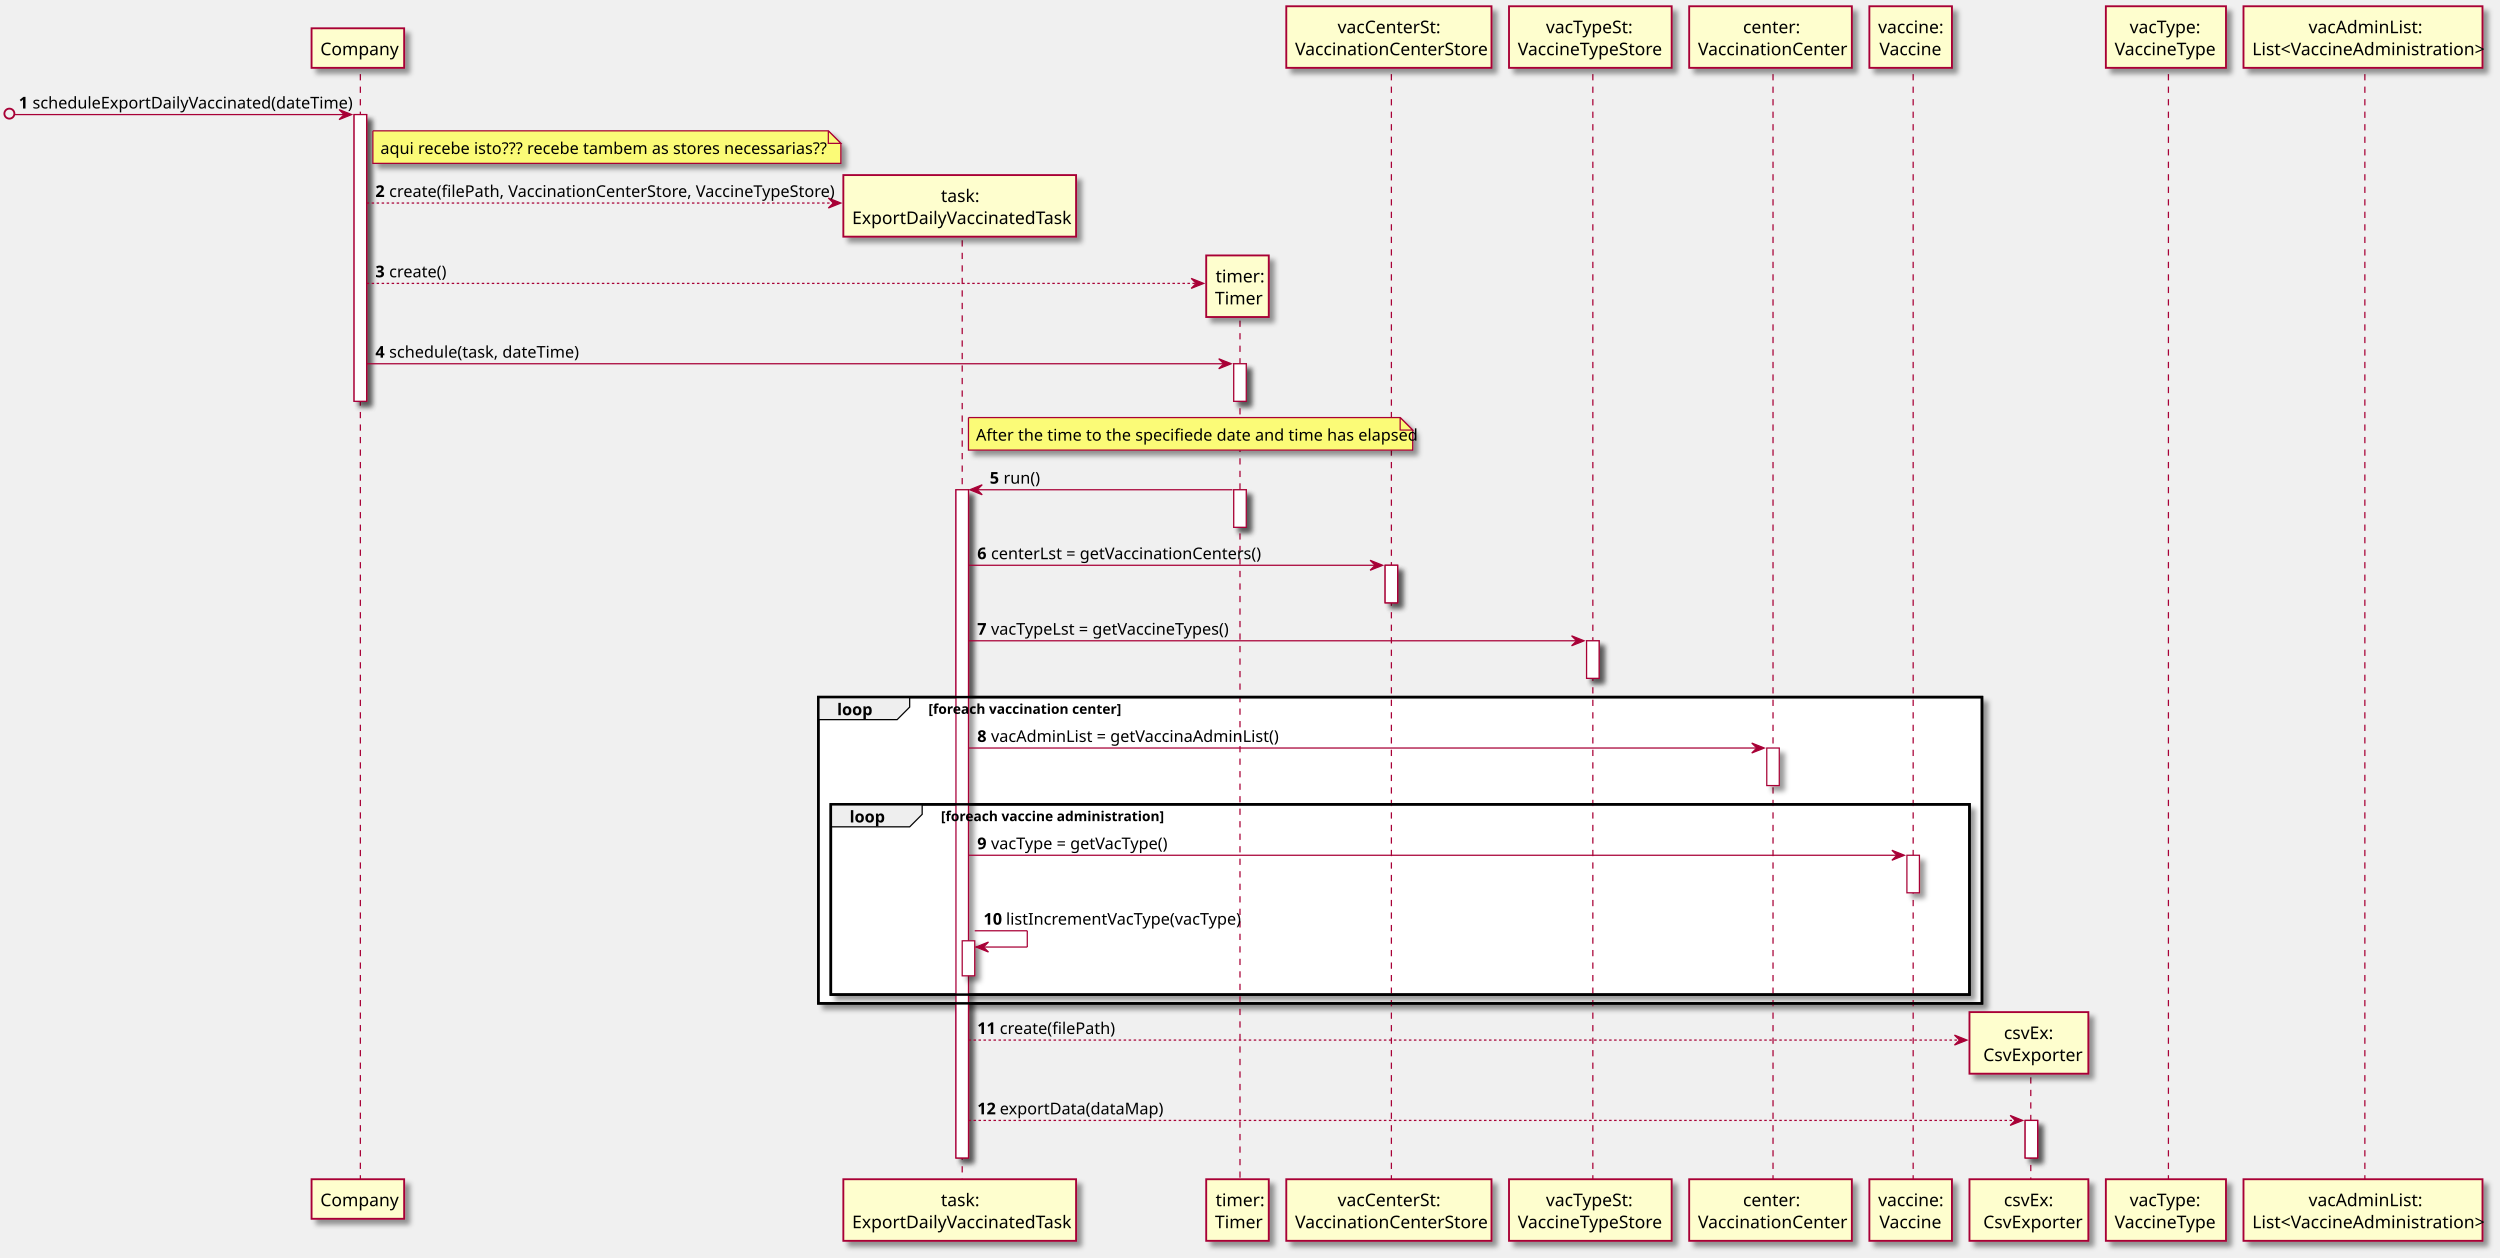
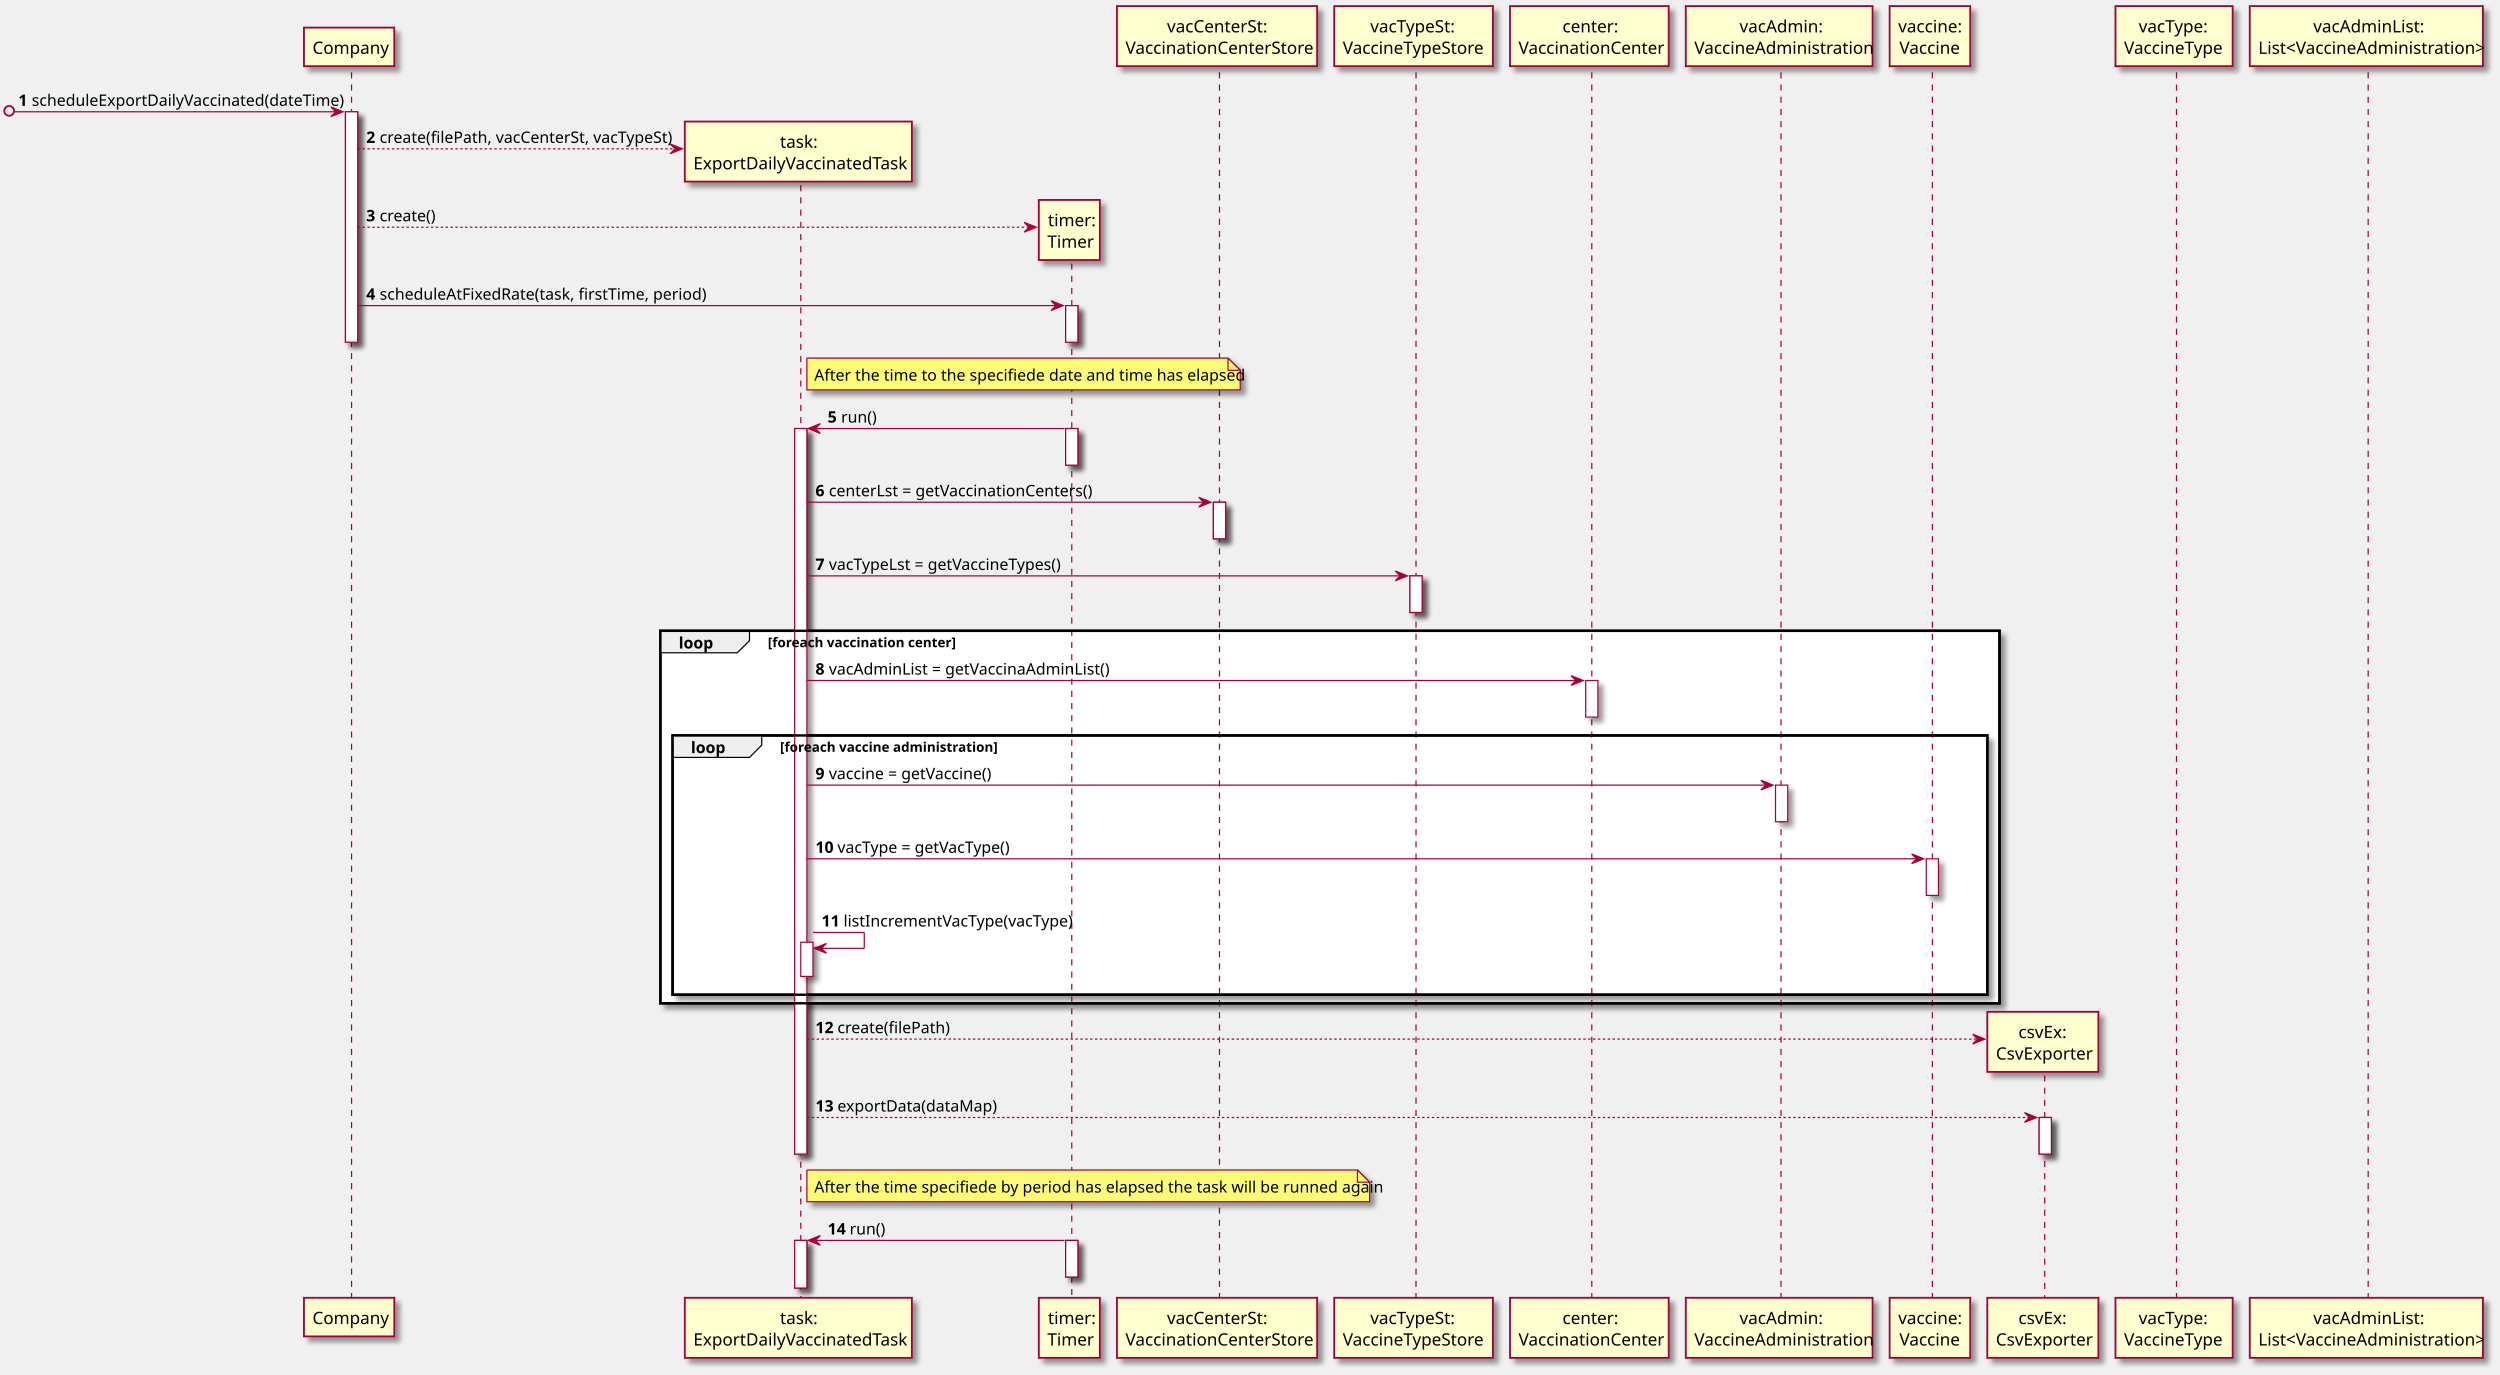
- <svg xmlns="http://www.w3.org/2000/svg" contentScriptType="application/ecmascript" contentStyleType="text/css" height="1005px" preserveAspectRatio="none" style="width:1998px;height:1005px;background:#FFFFFF;" version="1.1" viewBox="0 0 1998 1005" width="1998px" zoomAndPan="magnify">
+ <svg xmlns="http://www.w3.org/2000/svg" contentScriptType="application/ecmascript" contentStyleType="text/css" height="1126px" preserveAspectRatio="none" style="width:2048px;height:1126px;background:#FFFFFF;" version="1.1" viewBox="0 0 2048 1126" width="2048px" zoomAndPan="magnify">
  <defs>
-     <filter height="300%" id="fs7phmtqif1s0" width="300%" x="-1" y="-1">
+     <filter height="300%" id="f1uibjvfdzol5k" width="300%" x="-1" y="-1">
      <feGaussianBlur result="blurOut" stdDeviation="2.0" />
      <feColorMatrix in="blurOut" result="blurOut2" type="matrix" values="0 0 0 0 0 0 0 0 0 0 0 0 0 0 0 0 0 0 .4 0" />
      <feOffset dx="4.0" dy="4.0" in="blurOut2" result="blurOut3" />
      <feBlend in="SourceGraphic" in2="blurOut3" mode="normal" />
    </filter>
  </defs>
  <g>
-     <rect fill="#FFFFFF" filter="url(#fs7phmtqif1s0)" height="229.141" style="stroke:#A80036;stroke-width:1.0;" width="10" x="283" y="91.57" />
-     <rect fill="#FFFFFF" filter="url(#fs7phmtqif1s0)" height="534.031" style="stroke:#A80036;stroke-width:1.0;" width="10" x="764" y="391.414" />
-     <rect fill="#FFFFFF" filter="url(#fs7phmtqif1s0)" height="28" style="stroke:#A80036;stroke-width:1.0;" width="10" x="769" y="751.875" />
-     <rect fill="#FFFFFF" filter="url(#fs7phmtqif1s0)" height="30" style="stroke:#A80036;stroke-width:1.0;" width="10" x="986" y="290.711" />
-     <rect fill="#FFFFFF" filter="url(#fs7phmtqif1s0)" height="30" style="stroke:#A80036;stroke-width:1.0;" width="10" x="986" y="391.414" />
-     <rect fill="#FFFFFF" filter="url(#fs7phmtqif1s0)" height="30" style="stroke:#A80036;stroke-width:1.0;" width="10" x="1107" y="451.766" />
-     <rect fill="#FFFFFF" filter="url(#fs7phmtqif1s0)" height="30" style="stroke:#A80036;stroke-width:1.0;" width="10" x="1268" y="512.117" />
-     <rect fill="#FFFFFF" filter="url(#fs7phmtqif1s0)" height="30" style="stroke:#A80036;stroke-width:1.0;" width="10" x="1412" y="597.82" />
-     <rect fill="#FFFFFF" filter="url(#fs7phmtqif1s0)" height="30" style="stroke:#A80036;stroke-width:1.0;" width="10" x="1524" y="683.523" />
-     <rect fill="#FFFFFF" filter="url(#fs7phmtqif1s0)" height="30" style="stroke:#A80036;stroke-width:1.0;" width="10" x="1618.5" y="895.445" />
-     <rect fill="#FFFFFF" filter="url(#fs7phmtqif1s0)" height="244.758" style="stroke:#000000;stroke-width:2.0;" width="930" x="654" y="557.117" />
-     <rect fill="#FFFFFF" filter="url(#fs7phmtqif1s0)" height="152.055" style="stroke:#000000;stroke-width:2.0;" width="910" x="664" y="642.82" />
-     <line style="stroke:#A80036;stroke-width:1.0;stroke-dasharray:5.0,5.0;" x1="288" x2="288" y1="59.219" y2="943.445" />
-     <line style="stroke:#A80036;stroke-width:1.0;stroke-dasharray:5.0,5.0;" x1="769" x2="769" y1="182.031" y2="943.445" />
-     <line style="stroke:#A80036;stroke-width:1.0;stroke-dasharray:5.0,5.0;" x1="991" x2="991" y1="246.25" y2="943.445" />
-     <line style="stroke:#A80036;stroke-width:1.0;stroke-dasharray:5.0,5.0;" x1="1112" x2="1112" y1="59.219" y2="943.445" />
-     <line style="stroke:#A80036;stroke-width:1.0;stroke-dasharray:5.0,5.0;" x1="1273" x2="1273" y1="59.219" y2="943.445" />
-     <line style="stroke:#A80036;stroke-width:1.0;stroke-dasharray:5.0,5.0;" x1="1417" x2="1417" y1="59.219" y2="943.445" />
-     <line style="stroke:#A80036;stroke-width:1.0;stroke-dasharray:5.0,5.0;" x1="1529" x2="1529" y1="59.219" y2="943.445" />
-     <line style="stroke:#A80036;stroke-width:1.0;stroke-dasharray:5.0,5.0;" x1="1623" x2="1623" y1="850.984" y2="943.445" />
-     <line style="stroke:#A80036;stroke-width:1.0;stroke-dasharray:5.0,5.0;" x1="1733" x2="1733" y1="59.219" y2="943.445" />
-     <line style="stroke:#A80036;stroke-width:1.0;stroke-dasharray:5.0,5.0;" x1="1890" x2="1890" y1="59.219" y2="943.445" />
-     <rect fill="#FEFECE" filter="url(#fs7phmtqif1s0)" height="31.609" style="stroke:#A80036;stroke-width:1.5;" width="74" x="249" y="22.609" />
+     <rect fill="#FFFFFF" filter="url(#f1uibjvfdzol5k)" height="188.789" style="stroke:#A80036;stroke-width:1.0;" width="10" x="283" y="91.57" />
+     <rect fill="#FFFFFF" filter="url(#f1uibjvfdzol5k)" height="594.383" style="stroke:#A80036;stroke-width:1.0;" width="10" x="651" y="351.062" />
+     <rect fill="#FFFFFF" filter="url(#f1uibjvfdzol5k)" height="28" style="stroke:#A80036;stroke-width:1.0;" width="10" x="656" y="771.875" />
+     <rect fill="#FFFFFF" filter="url(#f1uibjvfdzol5k)" height="39" style="stroke:#A80036;stroke-width:1.0;" width="10" x="651" y="1016.148" />
+     <rect fill="#FFFFFF" filter="url(#f1uibjvfdzol5k)" height="30" style="stroke:#A80036;stroke-width:1.0;" width="10" x="873" y="250.359" />
+     <rect fill="#FFFFFF" filter="url(#f1uibjvfdzol5k)" height="30" style="stroke:#A80036;stroke-width:1.0;" width="10" x="873" y="351.062" />
+     <rect fill="#FFFFFF" filter="url(#f1uibjvfdzol5k)" height="30" style="stroke:#A80036;stroke-width:1.0;" width="10" x="873" y="1016.148" />
+     <rect fill="#FFFFFF" filter="url(#f1uibjvfdzol5k)" height="30" style="stroke:#A80036;stroke-width:1.0;" width="10" x="994" y="411.414" />
+     <rect fill="#FFFFFF" filter="url(#f1uibjvfdzol5k)" height="30" style="stroke:#A80036;stroke-width:1.0;" width="10" x="1155" y="471.766" />
+     <rect fill="#FFFFFF" filter="url(#f1uibjvfdzol5k)" height="30" style="stroke:#A80036;stroke-width:1.0;" width="10" x="1299" y="557.469" />
+     <rect fill="#FFFFFF" filter="url(#f1uibjvfdzol5k)" height="30" style="stroke:#A80036;stroke-width:1.0;" width="10" x="1454.5" y="643.172" />
+     <rect fill="#FFFFFF" filter="url(#f1uibjvfdzol5k)" height="30" style="stroke:#A80036;stroke-width:1.0;" width="10" x="1578" y="703.523" />
+     <rect fill="#FFFFFF" filter="url(#f1uibjvfdzol5k)" height="30" style="stroke:#A80036;stroke-width:1.0;" width="10" x="1670.5" y="915.445" />
+     <rect fill="#FFFFFF" filter="url(#f1uibjvfdzol5k)" height="305.109" style="stroke:#000000;stroke-width:2.0;" width="1097" x="541" y="516.766" />
+     <rect fill="#FFFFFF" filter="url(#f1uibjvfdzol5k)" height="212.406" style="stroke:#000000;stroke-width:2.0;" width="1077" x="551" y="602.469" />
+     <line style="stroke:#A80036;stroke-width:1.0;stroke-dasharray:5.0,5.0;" x1="288" x2="288" y1="59.219" y2="1064.148" />
+     <line style="stroke:#A80036;stroke-width:1.0;stroke-dasharray:5.0,5.0;" x1="656" x2="656" y1="141.68" y2="1064.148" />
+     <line style="stroke:#A80036;stroke-width:1.0;stroke-dasharray:5.0,5.0;" x1="878" x2="878" y1="205.898" y2="1064.148" />
+     <line style="stroke:#A80036;stroke-width:1.0;stroke-dasharray:5.0,5.0;" x1="999" x2="999" y1="59.219" y2="1064.148" />
+     <line style="stroke:#A80036;stroke-width:1.0;stroke-dasharray:5.0,5.0;" x1="1160" x2="1160" y1="59.219" y2="1064.148" />
+     <line style="stroke:#A80036;stroke-width:1.0;stroke-dasharray:5.0,5.0;" x1="1304" x2="1304" y1="59.219" y2="1064.148" />
+     <line style="stroke:#A80036;stroke-width:1.0;stroke-dasharray:5.0,5.0;" x1="1459" x2="1459" y1="59.219" y2="1064.148" />
+     <line style="stroke:#A80036;stroke-width:1.0;stroke-dasharray:5.0,5.0;" x1="1583" x2="1583" y1="59.219" y2="1064.148" />
+     <line style="stroke:#A80036;stroke-width:1.0;stroke-dasharray:5.0,5.0;" x1="1675" x2="1675" y1="870.984" y2="1064.148" />
+     <line style="stroke:#A80036;stroke-width:1.0;stroke-dasharray:5.0,5.0;" x1="1783" x2="1783" y1="59.219" y2="1064.148" />
+     <line style="stroke:#A80036;stroke-width:1.0;stroke-dasharray:5.0,5.0;" x1="1940" x2="1940" y1="59.219" y2="1064.148" />
+     <rect fill="#FEFECE" filter="url(#f1uibjvfdzol5k)" height="31.609" style="stroke:#A80036;stroke-width:1.5;" width="74" x="249" y="22.609" />
    <text fill="#000000" font-family="sans-serif" font-size="14" lengthAdjust="spacing" textLength="60" x="256" y="44.143">Company</text>
-     <rect fill="#FEFECE" filter="url(#fs7phmtqif1s0)" height="31.609" style="stroke:#A80036;stroke-width:1.5;" width="74" x="249" y="942.445" />
-     <text fill="#000000" font-family="sans-serif" font-size="14" lengthAdjust="spacing" textLength="60" x="256" y="963.979">Company</text>
-     <rect fill="#FEFECE" filter="url(#fs7phmtqif1s0)" height="49.219" style="stroke:#A80036;stroke-width:1.5;" width="186" x="674" y="942.445" />
-     <text fill="#000000" font-family="sans-serif" font-size="14" lengthAdjust="spacing" textLength="30" x="752" y="963.979">task:</text>
-     <text fill="#000000" font-family="sans-serif" font-size="14" lengthAdjust="spacing" textLength="172" x="681" y="981.588">ExportDailyVaccinatedTask</text>
-     <rect fill="#FEFECE" filter="url(#fs7phmtqif1s0)" height="49.219" style="stroke:#A80036;stroke-width:1.5;" width="50" x="964" y="942.445" />
-     <text fill="#000000" font-family="sans-serif" font-size="14" lengthAdjust="spacing" textLength="35" x="971.5" y="963.979">timer:</text>
-     <text fill="#000000" font-family="sans-serif" font-size="14" lengthAdjust="spacing" textLength="36" x="971" y="981.588">Timer</text>
-     <rect fill="#FEFECE" filter="url(#fs7phmtqif1s0)" height="49.219" style="stroke:#A80036;stroke-width:1.5;" width="164" x="1028" y="5" />
-     <text fill="#000000" font-family="sans-serif" font-size="14" lengthAdjust="spacing" textLength="82" x="1069" y="26.533">vacCenterSt:</text>
-     <text fill="#000000" font-family="sans-serif" font-size="14" lengthAdjust="spacing" textLength="150" x="1035" y="44.143">VaccinationCenterStore</text>
-     <rect fill="#FEFECE" filter="url(#fs7phmtqif1s0)" height="49.219" style="stroke:#A80036;stroke-width:1.5;" width="164" x="1028" y="942.445" />
-     <text fill="#000000" font-family="sans-serif" font-size="14" lengthAdjust="spacing" textLength="82" x="1069" y="963.979">vacCenterSt:</text>
-     <text fill="#000000" font-family="sans-serif" font-size="14" lengthAdjust="spacing" textLength="150" x="1035" y="981.588">VaccinationCenterStore</text>
-     <rect fill="#FEFECE" filter="url(#fs7phmtqif1s0)" height="49.219" style="stroke:#A80036;stroke-width:1.5;" width="130" x="1206" y="5" />
-     <text fill="#000000" font-family="sans-serif" font-size="14" lengthAdjust="spacing" textLength="71" x="1235.5" y="26.533">vacTypeSt:</text>
-     <text fill="#000000" font-family="sans-serif" font-size="14" lengthAdjust="spacing" textLength="116" x="1213" y="44.143">VaccineTypeStore</text>
-     <rect fill="#FEFECE" filter="url(#fs7phmtqif1s0)" height="49.219" style="stroke:#A80036;stroke-width:1.5;" width="130" x="1206" y="942.445" />
-     <text fill="#000000" font-family="sans-serif" font-size="14" lengthAdjust="spacing" textLength="71" x="1235.5" y="963.979">vacTypeSt:</text>
-     <text fill="#000000" font-family="sans-serif" font-size="14" lengthAdjust="spacing" textLength="116" x="1213" y="981.588">VaccineTypeStore</text>
-     <rect fill="#FEFECE" filter="url(#fs7phmtqif1s0)" height="49.219" style="stroke:#A80036;stroke-width:1.5;" width="130" x="1350" y="5" />
-     <text fill="#000000" font-family="sans-serif" font-size="14" lengthAdjust="spacing" textLength="44" x="1393" y="26.533">center:</text>
-     <text fill="#000000" font-family="sans-serif" font-size="14" lengthAdjust="spacing" textLength="116" x="1357" y="44.143">VaccinationCenter</text>
-     <rect fill="#FEFECE" filter="url(#fs7phmtqif1s0)" height="49.219" style="stroke:#A80036;stroke-width:1.5;" width="130" x="1350" y="942.445" />
-     <text fill="#000000" font-family="sans-serif" font-size="14" lengthAdjust="spacing" textLength="44" x="1393" y="963.979">center:</text>
-     <text fill="#000000" font-family="sans-serif" font-size="14" lengthAdjust="spacing" textLength="116" x="1357" y="981.588">VaccinationCenter</text>
-     <rect fill="#FEFECE" filter="url(#fs7phmtqif1s0)" height="49.219" style="stroke:#A80036;stroke-width:1.5;" width="66" x="1494" y="5" />
-     <text fill="#000000" font-family="sans-serif" font-size="14" lengthAdjust="spacing" textLength="52" x="1501" y="26.533">vaccine:</text>
-     <text fill="#000000" font-family="sans-serif" font-size="14" lengthAdjust="spacing" textLength="50" x="1502" y="44.143">Vaccine</text>
-     <rect fill="#FEFECE" filter="url(#fs7phmtqif1s0)" height="49.219" style="stroke:#A80036;stroke-width:1.5;" width="66" x="1494" y="942.445" />
-     <text fill="#000000" font-family="sans-serif" font-size="14" lengthAdjust="spacing" textLength="52" x="1501" y="963.979">vaccine:</text>
-     <text fill="#000000" font-family="sans-serif" font-size="14" lengthAdjust="spacing" textLength="50" x="1502" y="981.588">Vaccine</text>
-     <rect fill="#FEFECE" filter="url(#fs7phmtqif1s0)" height="49.219" style="stroke:#A80036;stroke-width:1.5;" width="95" x="1574" y="942.445" />
-     <text fill="#000000" font-family="sans-serif" font-size="14" lengthAdjust="spacing" textLength="40" x="1601.5" y="963.979">csvEx:</text>
-     <text fill="#000000" font-family="sans-serif" font-size="14" lengthAdjust="spacing" textLength="77" x="1585" y="981.588">CsvExporter</text>
-     <rect fill="#FEFECE" filter="url(#fs7phmtqif1s0)" height="49.219" style="stroke:#A80036;stroke-width:1.5;" width="96" x="1683" y="5" />
-     <text fill="#000000" font-family="sans-serif" font-size="14" lengthAdjust="spacing" textLength="58" x="1702" y="26.533">vacType:</text>
-     <text fill="#000000" font-family="sans-serif" font-size="14" lengthAdjust="spacing" textLength="82" x="1690" y="44.143">VaccineType</text>
-     <rect fill="#FEFECE" filter="url(#fs7phmtqif1s0)" height="49.219" style="stroke:#A80036;stroke-width:1.5;" width="96" x="1683" y="942.445" />
-     <text fill="#000000" font-family="sans-serif" font-size="14" lengthAdjust="spacing" textLength="58" x="1702" y="963.979">vacType:</text>
-     <text fill="#000000" font-family="sans-serif" font-size="14" lengthAdjust="spacing" textLength="82" x="1690" y="981.588">VaccineType</text>
-     <rect fill="#FEFECE" filter="url(#fs7phmtqif1s0)" height="49.219" style="stroke:#A80036;stroke-width:1.5;" width="191" x="1793" y="5" />
-     <text fill="#000000" font-family="sans-serif" font-size="14" lengthAdjust="spacing" textLength="87" x="1845" y="26.533">vacAdminList:</text>
-     <text fill="#000000" font-family="sans-serif" font-size="14" lengthAdjust="spacing" textLength="177" x="1800" y="44.143">List&lt;VaccineAdministration&gt;</text>
-     <rect fill="#FEFECE" filter="url(#fs7phmtqif1s0)" height="49.219" style="stroke:#A80036;stroke-width:1.5;" width="191" x="1793" y="942.445" />
-     <text fill="#000000" font-family="sans-serif" font-size="14" lengthAdjust="spacing" textLength="87" x="1845" y="963.979">vacAdminList:</text>
-     <text fill="#000000" font-family="sans-serif" font-size="14" lengthAdjust="spacing" textLength="177" x="1800" y="981.588">List&lt;VaccineAdministration&gt;</text>
-     <rect fill="#FFFFFF" filter="url(#fs7phmtqif1s0)" height="229.141" style="stroke:#A80036;stroke-width:1.0;" width="10" x="283" y="91.57" />
-     <rect fill="#FFFFFF" filter="url(#fs7phmtqif1s0)" height="534.031" style="stroke:#A80036;stroke-width:1.0;" width="10" x="764" y="391.414" />
-     <rect fill="#FFFFFF" filter="url(#fs7phmtqif1s0)" height="28" style="stroke:#A80036;stroke-width:1.0;" width="10" x="769" y="751.875" />
-     <rect fill="#FFFFFF" filter="url(#fs7phmtqif1s0)" height="30" style="stroke:#A80036;stroke-width:1.0;" width="10" x="986" y="290.711" />
-     <rect fill="#FFFFFF" filter="url(#fs7phmtqif1s0)" height="30" style="stroke:#A80036;stroke-width:1.0;" width="10" x="986" y="391.414" />
-     <rect fill="#FFFFFF" filter="url(#fs7phmtqif1s0)" height="30" style="stroke:#A80036;stroke-width:1.0;" width="10" x="1107" y="451.766" />
-     <rect fill="#FFFFFF" filter="url(#fs7phmtqif1s0)" height="30" style="stroke:#A80036;stroke-width:1.0;" width="10" x="1268" y="512.117" />
-     <rect fill="#FFFFFF" filter="url(#fs7phmtqif1s0)" height="30" style="stroke:#A80036;stroke-width:1.0;" width="10" x="1412" y="597.82" />
-     <rect fill="#FFFFFF" filter="url(#fs7phmtqif1s0)" height="30" style="stroke:#A80036;stroke-width:1.0;" width="10" x="1524" y="683.523" />
-     <rect fill="#FFFFFF" filter="url(#fs7phmtqif1s0)" height="30" style="stroke:#A80036;stroke-width:1.0;" width="10" x="1618.5" y="895.445" />
+     <rect fill="#FEFECE" filter="url(#f1uibjvfdzol5k)" height="31.609" style="stroke:#A80036;stroke-width:1.5;" width="74" x="249" y="1063.148" />
+     <text fill="#000000" font-family="sans-serif" font-size="14" lengthAdjust="spacing" textLength="60" x="256" y="1084.682">Company</text>
+     <rect fill="#FEFECE" filter="url(#f1uibjvfdzol5k)" height="49.219" style="stroke:#A80036;stroke-width:1.5;" width="186" x="561" y="1063.148" />
+     <text fill="#000000" font-family="sans-serif" font-size="14" lengthAdjust="spacing" textLength="30" x="639" y="1084.682">task:</text>
+     <text fill="#000000" font-family="sans-serif" font-size="14" lengthAdjust="spacing" textLength="172" x="568" y="1102.291">ExportDailyVaccinatedTask</text>
+     <rect fill="#FEFECE" filter="url(#f1uibjvfdzol5k)" height="49.219" style="stroke:#A80036;stroke-width:1.5;" width="50" x="851" y="1063.148" />
+     <text fill="#000000" font-family="sans-serif" font-size="14" lengthAdjust="spacing" textLength="35" x="858.5" y="1084.682">timer:</text>
+     <text fill="#000000" font-family="sans-serif" font-size="14" lengthAdjust="spacing" textLength="36" x="858" y="1102.291">Timer</text>
+     <rect fill="#FEFECE" filter="url(#f1uibjvfdzol5k)" height="49.219" style="stroke:#A80036;stroke-width:1.5;" width="164" x="915" y="5" />
+     <text fill="#000000" font-family="sans-serif" font-size="14" lengthAdjust="spacing" textLength="82" x="956" y="26.533">vacCenterSt:</text>
+     <text fill="#000000" font-family="sans-serif" font-size="14" lengthAdjust="spacing" textLength="150" x="922" y="44.143">VaccinationCenterStore</text>
+     <rect fill="#FEFECE" filter="url(#f1uibjvfdzol5k)" height="49.219" style="stroke:#A80036;stroke-width:1.5;" width="164" x="915" y="1063.148" />
+     <text fill="#000000" font-family="sans-serif" font-size="14" lengthAdjust="spacing" textLength="82" x="956" y="1084.682">vacCenterSt:</text>
+     <text fill="#000000" font-family="sans-serif" font-size="14" lengthAdjust="spacing" textLength="150" x="922" y="1102.291">VaccinationCenterStore</text>
+     <rect fill="#FEFECE" filter="url(#f1uibjvfdzol5k)" height="49.219" style="stroke:#A80036;stroke-width:1.5;" width="130" x="1093" y="5" />
+     <text fill="#000000" font-family="sans-serif" font-size="14" lengthAdjust="spacing" textLength="71" x="1122.5" y="26.533">vacTypeSt:</text>
+     <text fill="#000000" font-family="sans-serif" font-size="14" lengthAdjust="spacing" textLength="116" x="1100" y="44.143">VaccineTypeStore</text>
+     <rect fill="#FEFECE" filter="url(#f1uibjvfdzol5k)" height="49.219" style="stroke:#A80036;stroke-width:1.5;" width="130" x="1093" y="1063.148" />
+     <text fill="#000000" font-family="sans-serif" font-size="14" lengthAdjust="spacing" textLength="71" x="1122.5" y="1084.682">vacTypeSt:</text>
+     <text fill="#000000" font-family="sans-serif" font-size="14" lengthAdjust="spacing" textLength="116" x="1100" y="1102.291">VaccineTypeStore</text>
+     <rect fill="#FEFECE" filter="url(#f1uibjvfdzol5k)" height="49.219" style="stroke:#A80036;stroke-width:1.5;" width="130" x="1237" y="5" />
+     <text fill="#000000" font-family="sans-serif" font-size="14" lengthAdjust="spacing" textLength="44" x="1280" y="26.533">center:</text>
+     <text fill="#000000" font-family="sans-serif" font-size="14" lengthAdjust="spacing" textLength="116" x="1244" y="44.143">VaccinationCenter</text>
+     <rect fill="#FEFECE" filter="url(#f1uibjvfdzol5k)" height="49.219" style="stroke:#A80036;stroke-width:1.5;" width="130" x="1237" y="1063.148" />
+     <text fill="#000000" font-family="sans-serif" font-size="14" lengthAdjust="spacing" textLength="44" x="1280" y="1084.682">center:</text>
+     <text fill="#000000" font-family="sans-serif" font-size="14" lengthAdjust="spacing" textLength="116" x="1244" y="1102.291">VaccinationCenter</text>
+     <rect fill="#FEFECE" filter="url(#f1uibjvfdzol5k)" height="49.219" style="stroke:#A80036;stroke-width:1.5;" width="153" x="1381" y="5" />
+     <text fill="#000000" font-family="sans-serif" font-size="14" lengthAdjust="spacing" textLength="65" x="1425" y="26.533">vacAdmin:</text>
+     <text fill="#000000" font-family="sans-serif" font-size="14" lengthAdjust="spacing" textLength="139" x="1388" y="44.143">VaccineAdministration</text>
+     <rect fill="#FEFECE" filter="url(#f1uibjvfdzol5k)" height="49.219" style="stroke:#A80036;stroke-width:1.5;" width="153" x="1381" y="1063.148" />
+     <text fill="#000000" font-family="sans-serif" font-size="14" lengthAdjust="spacing" textLength="65" x="1425" y="1084.682">vacAdmin:</text>
+     <text fill="#000000" font-family="sans-serif" font-size="14" lengthAdjust="spacing" textLength="139" x="1388" y="1102.291">VaccineAdministration</text>
+     <rect fill="#FEFECE" filter="url(#f1uibjvfdzol5k)" height="49.219" style="stroke:#A80036;stroke-width:1.5;" width="66" x="1548" y="5" />
+     <text fill="#000000" font-family="sans-serif" font-size="14" lengthAdjust="spacing" textLength="52" x="1555" y="26.533">vaccine:</text>
+     <text fill="#000000" font-family="sans-serif" font-size="14" lengthAdjust="spacing" textLength="50" x="1556" y="44.143">Vaccine</text>
+     <rect fill="#FEFECE" filter="url(#f1uibjvfdzol5k)" height="49.219" style="stroke:#A80036;stroke-width:1.5;" width="66" x="1548" y="1063.148" />
+     <text fill="#000000" font-family="sans-serif" font-size="14" lengthAdjust="spacing" textLength="52" x="1555" y="1084.682">vaccine:</text>
+     <text fill="#000000" font-family="sans-serif" font-size="14" lengthAdjust="spacing" textLength="50" x="1556" y="1102.291">Vaccine</text>
+     <rect fill="#FEFECE" filter="url(#f1uibjvfdzol5k)" height="49.219" style="stroke:#A80036;stroke-width:1.5;" width="91" x="1628" y="1063.148" />
+     <text fill="#000000" font-family="sans-serif" font-size="14" lengthAdjust="spacing" textLength="40" x="1653.5" y="1084.682">csvEx:</text>
+     <text fill="#000000" font-family="sans-serif" font-size="14" lengthAdjust="spacing" textLength="77" x="1635" y="1102.291">CsvExporter</text>
+     <rect fill="#FEFECE" filter="url(#f1uibjvfdzol5k)" height="49.219" style="stroke:#A80036;stroke-width:1.5;" width="96" x="1733" y="5" />
+     <text fill="#000000" font-family="sans-serif" font-size="14" lengthAdjust="spacing" textLength="58" x="1752" y="26.533">vacType:</text>
+     <text fill="#000000" font-family="sans-serif" font-size="14" lengthAdjust="spacing" textLength="82" x="1740" y="44.143">VaccineType</text>
+     <rect fill="#FEFECE" filter="url(#f1uibjvfdzol5k)" height="49.219" style="stroke:#A80036;stroke-width:1.5;" width="96" x="1733" y="1063.148" />
+     <text fill="#000000" font-family="sans-serif" font-size="14" lengthAdjust="spacing" textLength="58" x="1752" y="1084.682">vacType:</text>
+     <text fill="#000000" font-family="sans-serif" font-size="14" lengthAdjust="spacing" textLength="82" x="1740" y="1102.291">VaccineType</text>
+     <rect fill="#FEFECE" filter="url(#f1uibjvfdzol5k)" height="49.219" style="stroke:#A80036;stroke-width:1.5;" width="191" x="1843" y="5" />
+     <text fill="#000000" font-family="sans-serif" font-size="14" lengthAdjust="spacing" textLength="87" x="1895" y="26.533">vacAdminList:</text>
+     <text fill="#000000" font-family="sans-serif" font-size="14" lengthAdjust="spacing" textLength="177" x="1850" y="44.143">List&lt;VaccineAdministration&gt;</text>
+     <rect fill="#FEFECE" filter="url(#f1uibjvfdzol5k)" height="49.219" style="stroke:#A80036;stroke-width:1.5;" width="191" x="1843" y="1063.148" />
+     <text fill="#000000" font-family="sans-serif" font-size="14" lengthAdjust="spacing" textLength="87" x="1895" y="1084.682">vacAdminList:</text>
+     <text fill="#000000" font-family="sans-serif" font-size="14" lengthAdjust="spacing" textLength="177" x="1850" y="1102.291">List&lt;VaccineAdministration&gt;</text>
+     <rect fill="#FFFFFF" filter="url(#f1uibjvfdzol5k)" height="188.789" style="stroke:#A80036;stroke-width:1.0;" width="10" x="283" y="91.57" />
+     <rect fill="#FFFFFF" filter="url(#f1uibjvfdzol5k)" height="594.383" style="stroke:#A80036;stroke-width:1.0;" width="10" x="651" y="351.062" />
+     <rect fill="#FFFFFF" filter="url(#f1uibjvfdzol5k)" height="28" style="stroke:#A80036;stroke-width:1.0;" width="10" x="656" y="771.875" />
+     <rect fill="#FFFFFF" filter="url(#f1uibjvfdzol5k)" height="39" style="stroke:#A80036;stroke-width:1.0;" width="10" x="651" y="1016.148" />
+     <rect fill="#FFFFFF" filter="url(#f1uibjvfdzol5k)" height="30" style="stroke:#A80036;stroke-width:1.0;" width="10" x="873" y="250.359" />
+     <rect fill="#FFFFFF" filter="url(#f1uibjvfdzol5k)" height="30" style="stroke:#A80036;stroke-width:1.0;" width="10" x="873" y="351.062" />
+     <rect fill="#FFFFFF" filter="url(#f1uibjvfdzol5k)" height="30" style="stroke:#A80036;stroke-width:1.0;" width="10" x="873" y="1016.148" />
+     <rect fill="#FFFFFF" filter="url(#f1uibjvfdzol5k)" height="30" style="stroke:#A80036;stroke-width:1.0;" width="10" x="994" y="411.414" />
+     <rect fill="#FFFFFF" filter="url(#f1uibjvfdzol5k)" height="30" style="stroke:#A80036;stroke-width:1.0;" width="10" x="1155" y="471.766" />
+     <rect fill="#FFFFFF" filter="url(#f1uibjvfdzol5k)" height="30" style="stroke:#A80036;stroke-width:1.0;" width="10" x="1299" y="557.469" />
+     <rect fill="#FFFFFF" filter="url(#f1uibjvfdzol5k)" height="30" style="stroke:#A80036;stroke-width:1.0;" width="10" x="1454.5" y="643.172" />
+     <rect fill="#FFFFFF" filter="url(#f1uibjvfdzol5k)" height="30" style="stroke:#A80036;stroke-width:1.0;" width="10" x="1578" y="703.523" />
+     <rect fill="#FFFFFF" filter="url(#f1uibjvfdzol5k)" height="30" style="stroke:#A80036;stroke-width:1.0;" width="10" x="1670.5" y="915.445" />
    <ellipse cx="7.5" cy="90.82" rx="4" ry="4" style="stroke:#A80036;stroke-width:1.5;fill:none;" />
    <polygon fill="#A80036" points="271,87.57,281,91.57,271,95.57,275,91.57" style="stroke:#A80036;stroke-width:1.0;" />
    <line style="stroke:#A80036;stroke-width:1.0;" x1="12" x2="277" y1="91.57" y2="91.57" />
    <text fill="#000000" font-family="sans-serif" font-size="13" font-weight="bold" lengthAdjust="spacing" textLength="7" x="15" y="86.714">1</text>
    <text fill="#000000" font-family="sans-serif" font-size="13" lengthAdjust="spacing" textLength="245" x="26" y="86.714">scheduleExportDailyVaccinated(dateTime)</text>
-     <path d="M298,104.57 L298,130.57 L672,130.57 L672,114.57 L662,104.57 L298,104.57 " fill="#FBFB77" filter="url(#fs7phmtqif1s0)" style="stroke:#A80036;stroke-width:1.0;" />
-     <path d="M662,104.57 L662,114.57 L672,114.57 L662,104.57 " fill="#FBFB77" style="stroke:#A80036;stroke-width:1.0;" />
-     <text fill="#000000" font-family="sans-serif" font-size="13" lengthAdjust="spacing" textLength="353" x="304" y="123.065">aqui recebe isto??? recebe tambem as stores necessarias??</text>
-     <polygon fill="#A80036" points="662,158.273,672,162.273,662,166.273,666,162.273" style="stroke:#A80036;stroke-width:1.0;" />
-     <line style="stroke:#A80036;stroke-width:1.0;stroke-dasharray:2.0,2.0;" x1="293" x2="668" y1="162.273" y2="162.273" />
-     <text fill="#000000" font-family="sans-serif" font-size="13" font-weight="bold" lengthAdjust="spacing" textLength="7" x="300" y="157.417">2</text>
-     <text fill="#000000" font-family="sans-serif" font-size="13" lengthAdjust="spacing" textLength="346" x="311" y="157.417">create(filePath, VaccinationCenterStore, VaccineTypeStore)</text>
-     <rect fill="#FEFECE" filter="url(#fs7phmtqif1s0)" height="49.219" style="stroke:#A80036;stroke-width:1.5;" width="186" x="674" y="139.922" />
-     <text fill="#000000" font-family="sans-serif" font-size="14" lengthAdjust="spacing" textLength="30" x="752" y="161.455">task:</text>
-     <text fill="#000000" font-family="sans-serif" font-size="14" lengthAdjust="spacing" textLength="172" x="681" y="179.065">ExportDailyVaccinatedTask</text>
-     <polygon fill="#A80036" points="952,222.492,962,226.492,952,230.492,956,226.492" style="stroke:#A80036;stroke-width:1.0;" />
-     <line style="stroke:#A80036;stroke-width:1.0;stroke-dasharray:2.0,2.0;" x1="293" x2="958" y1="226.492" y2="226.492" />
-     <text fill="#000000" font-family="sans-serif" font-size="13" font-weight="bold" lengthAdjust="spacing" textLength="7" x="300" y="221.636">3</text>
-     <text fill="#000000" font-family="sans-serif" font-size="13" lengthAdjust="spacing" textLength="44" x="311" y="221.636">create()</text>
-     <rect fill="#FEFECE" filter="url(#fs7phmtqif1s0)" height="49.219" style="stroke:#A80036;stroke-width:1.5;" width="50" x="964" y="204.141" />
-     <text fill="#000000" font-family="sans-serif" font-size="14" lengthAdjust="spacing" textLength="35" x="971.5" y="225.674">timer:</text>
-     <text fill="#000000" font-family="sans-serif" font-size="14" lengthAdjust="spacing" textLength="36" x="971" y="243.283">Timer</text>
-     <polygon fill="#A80036" points="974,286.711,984,290.711,974,294.711,978,290.711" style="stroke:#A80036;stroke-width:1.0;" />
-     <line style="stroke:#A80036;stroke-width:1.0;" x1="293" x2="980" y1="290.711" y2="290.711" />
-     <text fill="#000000" font-family="sans-serif" font-size="13" font-weight="bold" lengthAdjust="spacing" textLength="7" x="300" y="285.854">4</text>
-     <text fill="#000000" font-family="sans-serif" font-size="13" lengthAdjust="spacing" textLength="146" x="311" y="285.854">schedule(task, dateTime)</text>
-     <path d="M774,333.711 L774,359.711 L1129,359.711 L1129,343.711 L1119,333.711 L774,333.711 " fill="#FBFB77" filter="url(#fs7phmtqif1s0)" style="stroke:#A80036;stroke-width:1.0;" />
-     <path d="M1119,333.711 L1119,343.711 L1129,343.711 L1119,333.711 " fill="#FBFB77" style="stroke:#A80036;stroke-width:1.0;" />
-     <text fill="#000000" font-family="sans-serif" font-size="13" lengthAdjust="spacing" textLength="334" x="780" y="352.206">After the time to the specifiede date and time has elapsed</text>
-     <polygon fill="#A80036" points="785,387.414,775,391.414,785,395.414,781,391.414" style="stroke:#A80036;stroke-width:1.0;" />
-     <line style="stroke:#A80036;stroke-width:1.0;" x1="779" x2="985" y1="391.414" y2="391.414" />
-     <text fill="#000000" font-family="sans-serif" font-size="13" font-weight="bold" lengthAdjust="spacing" textLength="7" x="791" y="386.558">5</text>
-     <text fill="#000000" font-family="sans-serif" font-size="13" lengthAdjust="spacing" textLength="26" x="802" y="386.558">run()</text>
-     <polygon fill="#A80036" points="1095,447.766,1105,451.766,1095,455.766,1099,451.766" style="stroke:#A80036;stroke-width:1.0;" />
-     <line style="stroke:#A80036;stroke-width:1.0;" x1="774" x2="1101" y1="451.766" y2="451.766" />
-     <text fill="#000000" font-family="sans-serif" font-size="13" font-weight="bold" lengthAdjust="spacing" textLength="7" x="781" y="446.909">6</text>
-     <text fill="#000000" font-family="sans-serif" font-size="13" lengthAdjust="spacing" textLength="209" x="792" y="446.909">centerLst = getVaccinationCenters()</text>
-     <polygon fill="#A80036" points="1256,508.117,1266,512.117,1256,516.117,1260,512.117" style="stroke:#A80036;stroke-width:1.0;" />
-     <line style="stroke:#A80036;stroke-width:1.0;" x1="774" x2="1262" y1="512.117" y2="512.117" />
-     <text fill="#000000" font-family="sans-serif" font-size="13" font-weight="bold" lengthAdjust="spacing" textLength="7" x="781" y="507.261">7</text>
-     <text fill="#000000" font-family="sans-serif" font-size="13" lengthAdjust="spacing" textLength="189" x="792" y="507.261">vacTypeLst = getVaccineTypes()</text>
-     <path d="M654,557.117 L727,557.117 L727,565.117 L717,575.117 L654,575.117 L654,557.117 " fill="#EEEEEE" style="stroke:#000000;stroke-width:1.0;" />
-     <rect fill="none" height="244.758" style="stroke:#000000;stroke-width:2.0;" width="930" x="654" y="557.117" />
-     <text fill="#000000" font-family="sans-serif" font-size="13" font-weight="bold" lengthAdjust="spacing" textLength="28" x="669" y="571.612">loop</text>
-     <text fill="#000000" font-family="sans-serif" font-size="11" font-weight="bold" lengthAdjust="spacing" textLength="153" x="742" y="570.536">[foreach vaccination center]</text>
-     <polygon fill="#A80036" points="1400,593.82,1410,597.82,1400,601.82,1404,597.82" style="stroke:#A80036;stroke-width:1.0;" />
-     <line style="stroke:#A80036;stroke-width:1.0;" x1="774" x2="1406" y1="597.82" y2="597.82" />
-     <text fill="#000000" font-family="sans-serif" font-size="13" font-weight="bold" lengthAdjust="spacing" textLength="7" x="781" y="592.964">8</text>
-     <text fill="#000000" font-family="sans-serif" font-size="13" lengthAdjust="spacing" textLength="224" x="792" y="592.964">vacAdminList = getVaccinaAdminList()</text>
-     <path d="M664,642.82 L737,642.82 L737,650.82 L727,660.82 L664,660.82 L664,642.82 " fill="#EEEEEE" style="stroke:#000000;stroke-width:1.0;" />
-     <rect fill="none" height="152.055" style="stroke:#000000;stroke-width:2.0;" width="910" x="664" y="642.82" />
-     <text fill="#000000" font-family="sans-serif" font-size="13" font-weight="bold" lengthAdjust="spacing" textLength="28" x="679" y="657.315">loop</text>
-     <text fill="#000000" font-family="sans-serif" font-size="11" font-weight="bold" lengthAdjust="spacing" textLength="177" x="752" y="656.239">[foreach vaccine administration]</text>
-     <polygon fill="#A80036" points="1512,679.523,1522,683.523,1512,687.523,1516,683.523" style="stroke:#A80036;stroke-width:1.0;" />
-     <line style="stroke:#A80036;stroke-width:1.0;" x1="774" x2="1518" y1="683.523" y2="683.523" />
-     <text fill="#000000" font-family="sans-serif" font-size="13" font-weight="bold" lengthAdjust="spacing" textLength="7" x="781" y="678.667">9</text>
-     <text fill="#000000" font-family="sans-serif" font-size="13" lengthAdjust="spacing" textLength="140" x="792" y="678.667">vacType = getVacType()</text>
-     <line style="stroke:#A80036;stroke-width:1.0;" x1="779" x2="821" y1="743.875" y2="743.875" />
-     <line style="stroke:#A80036;stroke-width:1.0;" x1="821" x2="821" y1="743.875" y2="756.875" />
-     <line style="stroke:#A80036;stroke-width:1.0;" x1="780" x2="821" y1="756.875" y2="756.875" />
-     <polygon fill="#A80036" points="790,752.875,780,756.875,790,760.875,786,756.875" style="stroke:#A80036;stroke-width:1.0;" />
-     <text fill="#000000" font-family="sans-serif" font-size="13" font-weight="bold" lengthAdjust="spacing" textLength="14" x="786" y="739.019">10</text>
-     <text fill="#000000" font-family="sans-serif" font-size="13" lengthAdjust="spacing" textLength="180" x="804" y="739.019">listIncrementVacType(vacType)</text>
-     <polygon fill="#A80036" points="1562,827.227,1572,831.227,1562,835.227,1566,831.227" style="stroke:#A80036;stroke-width:1.0;" />
-     <line style="stroke:#A80036;stroke-width:1.0;stroke-dasharray:2.0,2.0;" x1="774" x2="1568" y1="831.227" y2="831.227" />
-     <text fill="#000000" font-family="sans-serif" font-size="13" font-weight="bold" lengthAdjust="spacing" textLength="14" x="781" y="826.37">11</text>
-     <text fill="#000000" font-family="sans-serif" font-size="13" lengthAdjust="spacing" textLength="87" x="799" y="826.37">create(filePath)</text>
-     <rect fill="#FEFECE" filter="url(#fs7phmtqif1s0)" height="49.219" style="stroke:#A80036;stroke-width:1.5;" width="95" x="1574" y="808.875" />
-     <text fill="#000000" font-family="sans-serif" font-size="14" lengthAdjust="spacing" textLength="40" x="1601.5" y="830.408">csvEx:</text>
-     <text fill="#000000" font-family="sans-serif" font-size="14" lengthAdjust="spacing" textLength="77" x="1585" y="848.018">CsvExporter</text>
-     <polygon fill="#A80036" points="1606.5,891.445,1616.5,895.445,1606.5,899.445,1610.5,895.445" style="stroke:#A80036;stroke-width:1.0;" />
-     <line style="stroke:#A80036;stroke-width:1.0;stroke-dasharray:2.0,2.0;" x1="774" x2="1612.5" y1="895.445" y2="895.445" />
-     <text fill="#000000" font-family="sans-serif" font-size="13" font-weight="bold" lengthAdjust="spacing" textLength="14" x="781" y="890.589">12</text>
-     <text fill="#000000" font-family="sans-serif" font-size="13" lengthAdjust="spacing" textLength="121" x="799" y="890.589">exportData(dataMap)</text>
+     <polygon fill="#A80036" points="549,117.922,559,121.922,549,125.922,553,121.922" style="stroke:#A80036;stroke-width:1.0;" />
+     <line style="stroke:#A80036;stroke-width:1.0;stroke-dasharray:2.0,2.0;" x1="293" x2="555" y1="121.922" y2="121.922" />
+     <text fill="#000000" font-family="sans-serif" font-size="13" font-weight="bold" lengthAdjust="spacing" textLength="7" x="300" y="117.065">2</text>
+     <text fill="#000000" font-family="sans-serif" font-size="13" lengthAdjust="spacing" textLength="233" x="311" y="117.065">create(filePath, vacCenterSt, vacTypeSt)</text>
+     <rect fill="#FEFECE" filter="url(#f1uibjvfdzol5k)" height="49.219" style="stroke:#A80036;stroke-width:1.5;" width="186" x="561" y="99.57" />
+     <text fill="#000000" font-family="sans-serif" font-size="14" lengthAdjust="spacing" textLength="30" x="639" y="121.103">task:</text>
+     <text fill="#000000" font-family="sans-serif" font-size="14" lengthAdjust="spacing" textLength="172" x="568" y="138.713">ExportDailyVaccinatedTask</text>
+     <polygon fill="#A80036" points="839,182.141,849,186.141,839,190.141,843,186.141" style="stroke:#A80036;stroke-width:1.0;" />
+     <line style="stroke:#A80036;stroke-width:1.0;stroke-dasharray:2.0,2.0;" x1="293" x2="845" y1="186.141" y2="186.141" />
+     <text fill="#000000" font-family="sans-serif" font-size="13" font-weight="bold" lengthAdjust="spacing" textLength="7" x="300" y="181.284">3</text>
+     <text fill="#000000" font-family="sans-serif" font-size="13" lengthAdjust="spacing" textLength="44" x="311" y="181.284">create()</text>
+     <rect fill="#FEFECE" filter="url(#f1uibjvfdzol5k)" height="49.219" style="stroke:#A80036;stroke-width:1.5;" width="50" x="851" y="163.789" />
+     <text fill="#000000" font-family="sans-serif" font-size="14" lengthAdjust="spacing" textLength="35" x="858.5" y="185.322">timer:</text>
+     <text fill="#000000" font-family="sans-serif" font-size="14" lengthAdjust="spacing" textLength="36" x="858" y="202.932">Timer</text>
+     <polygon fill="#A80036" points="861,246.359,871,250.359,861,254.359,865,250.359" style="stroke:#A80036;stroke-width:1.0;" />
+     <line style="stroke:#A80036;stroke-width:1.0;" x1="293" x2="867" y1="250.359" y2="250.359" />
+     <text fill="#000000" font-family="sans-serif" font-size="13" font-weight="bold" lengthAdjust="spacing" textLength="7" x="300" y="245.503">4</text>
+     <text fill="#000000" font-family="sans-serif" font-size="13" lengthAdjust="spacing" textLength="257" x="311" y="245.503">scheduleAtFixedRate(task, firstTime, period)</text>
+     <path d="M661,293.359 L661,319.359 L1016,319.359 L1016,303.359 L1006,293.359 L661,293.359 " fill="#FBFB77" filter="url(#f1uibjvfdzol5k)" style="stroke:#A80036;stroke-width:1.0;" />
+     <path d="M1006,293.359 L1006,303.359 L1016,303.359 L1006,293.359 " fill="#FBFB77" style="stroke:#A80036;stroke-width:1.0;" />
+     <text fill="#000000" font-family="sans-serif" font-size="13" lengthAdjust="spacing" textLength="334" x="667" y="311.854">After the time to the specifiede date and time has elapsed</text>
+     <polygon fill="#A80036" points="672,347.062,662,351.062,672,355.062,668,351.062" style="stroke:#A80036;stroke-width:1.0;" />
+     <line style="stroke:#A80036;stroke-width:1.0;" x1="666" x2="872" y1="351.062" y2="351.062" />
+     <text fill="#000000" font-family="sans-serif" font-size="13" font-weight="bold" lengthAdjust="spacing" textLength="7" x="678" y="346.206">5</text>
+     <text fill="#000000" font-family="sans-serif" font-size="13" lengthAdjust="spacing" textLength="26" x="689" y="346.206">run()</text>
+     <polygon fill="#A80036" points="982,407.414,992,411.414,982,415.414,986,411.414" style="stroke:#A80036;stroke-width:1.0;" />
+     <line style="stroke:#A80036;stroke-width:1.0;" x1="661" x2="988" y1="411.414" y2="411.414" />
+     <text fill="#000000" font-family="sans-serif" font-size="13" font-weight="bold" lengthAdjust="spacing" textLength="7" x="668" y="406.558">6</text>
+     <text fill="#000000" font-family="sans-serif" font-size="13" lengthAdjust="spacing" textLength="209" x="679" y="406.558">centerLst = getVaccinationCenters()</text>
+     <polygon fill="#A80036" points="1143,467.766,1153,471.766,1143,475.766,1147,471.766" style="stroke:#A80036;stroke-width:1.0;" />
+     <line style="stroke:#A80036;stroke-width:1.0;" x1="661" x2="1149" y1="471.766" y2="471.766" />
+     <text fill="#000000" font-family="sans-serif" font-size="13" font-weight="bold" lengthAdjust="spacing" textLength="7" x="668" y="466.909">7</text>
+     <text fill="#000000" font-family="sans-serif" font-size="13" lengthAdjust="spacing" textLength="189" x="679" y="466.909">vacTypeLst = getVaccineTypes()</text>
+     <path d="M541,516.766 L614,516.766 L614,524.766 L604,534.766 L541,534.766 L541,516.766 " fill="#EEEEEE" style="stroke:#000000;stroke-width:1.0;" />
+     <rect fill="none" height="305.109" style="stroke:#000000;stroke-width:2.0;" width="1097" x="541" y="516.766" />
+     <text fill="#000000" font-family="sans-serif" font-size="13" font-weight="bold" lengthAdjust="spacing" textLength="28" x="556" y="531.261">loop</text>
+     <text fill="#000000" font-family="sans-serif" font-size="11" font-weight="bold" lengthAdjust="spacing" textLength="153" x="629" y="530.185">[foreach vaccination center]</text>
+     <polygon fill="#A80036" points="1287,553.469,1297,557.469,1287,561.469,1291,557.469" style="stroke:#A80036;stroke-width:1.0;" />
+     <line style="stroke:#A80036;stroke-width:1.0;" x1="661" x2="1293" y1="557.469" y2="557.469" />
+     <text fill="#000000" font-family="sans-serif" font-size="13" font-weight="bold" lengthAdjust="spacing" textLength="7" x="668" y="552.612">8</text>
+     <text fill="#000000" font-family="sans-serif" font-size="13" lengthAdjust="spacing" textLength="224" x="679" y="552.612">vacAdminList = getVaccinaAdminList()</text>
+     <path d="M551,602.469 L624,602.469 L624,610.469 L614,620.469 L551,620.469 L551,602.469 " fill="#EEEEEE" style="stroke:#000000;stroke-width:1.0;" />
+     <rect fill="none" height="212.406" style="stroke:#000000;stroke-width:2.0;" width="1077" x="551" y="602.469" />
+     <text fill="#000000" font-family="sans-serif" font-size="13" font-weight="bold" lengthAdjust="spacing" textLength="28" x="566" y="616.964">loop</text>
+     <text fill="#000000" font-family="sans-serif" font-size="11" font-weight="bold" lengthAdjust="spacing" textLength="177" x="639" y="615.888">[foreach vaccine administration]</text>
+     <polygon fill="#A80036" points="1442.5,639.172,1452.5,643.172,1442.5,647.172,1446.5,643.172" style="stroke:#A80036;stroke-width:1.0;" />
+     <line style="stroke:#A80036;stroke-width:1.0;" x1="661" x2="1448.5" y1="643.172" y2="643.172" />
+     <text fill="#000000" font-family="sans-serif" font-size="13" font-weight="bold" lengthAdjust="spacing" textLength="7" x="668" y="638.315">9</text>
+     <text fill="#000000" font-family="sans-serif" font-size="13" lengthAdjust="spacing" textLength="132" x="679" y="638.315">vaccine = getVaccine()</text>
+     <polygon fill="#A80036" points="1566,699.523,1576,703.523,1566,707.523,1570,703.523" style="stroke:#A80036;stroke-width:1.0;" />
+     <line style="stroke:#A80036;stroke-width:1.0;" x1="661" x2="1572" y1="703.523" y2="703.523" />
+     <text fill="#000000" font-family="sans-serif" font-size="13" font-weight="bold" lengthAdjust="spacing" textLength="14" x="668" y="698.667">10</text>
+     <text fill="#000000" font-family="sans-serif" font-size="13" lengthAdjust="spacing" textLength="140" x="686" y="698.667">vacType = getVacType()</text>
+     <line style="stroke:#A80036;stroke-width:1.0;" x1="666" x2="708" y1="763.875" y2="763.875" />
+     <line style="stroke:#A80036;stroke-width:1.0;" x1="708" x2="708" y1="763.875" y2="776.875" />
+     <line style="stroke:#A80036;stroke-width:1.0;" x1="667" x2="708" y1="776.875" y2="776.875" />
+     <polygon fill="#A80036" points="677,772.875,667,776.875,677,780.875,673,776.875" style="stroke:#A80036;stroke-width:1.0;" />
+     <text fill="#000000" font-family="sans-serif" font-size="13" font-weight="bold" lengthAdjust="spacing" textLength="14" x="673" y="759.019">11</text>
+     <text fill="#000000" font-family="sans-serif" font-size="13" lengthAdjust="spacing" textLength="180" x="691" y="759.019">listIncrementVacType(vacType)</text>
+     <polygon fill="#A80036" points="1616,847.227,1626,851.227,1616,855.227,1620,851.227" style="stroke:#A80036;stroke-width:1.0;" />
+     <line style="stroke:#A80036;stroke-width:1.0;stroke-dasharray:2.0,2.0;" x1="661" x2="1622" y1="851.227" y2="851.227" />
+     <text fill="#000000" font-family="sans-serif" font-size="13" font-weight="bold" lengthAdjust="spacing" textLength="14" x="668" y="846.37">12</text>
+     <text fill="#000000" font-family="sans-serif" font-size="13" lengthAdjust="spacing" textLength="87" x="686" y="846.37">create(filePath)</text>
+     <rect fill="#FEFECE" filter="url(#f1uibjvfdzol5k)" height="49.219" style="stroke:#A80036;stroke-width:1.5;" width="91" x="1628" y="828.875" />
+     <text fill="#000000" font-family="sans-serif" font-size="14" lengthAdjust="spacing" textLength="40" x="1653.5" y="850.408">csvEx:</text>
+     <text fill="#000000" font-family="sans-serif" font-size="14" lengthAdjust="spacing" textLength="77" x="1635" y="868.018">CsvExporter</text>
+     <polygon fill="#A80036" points="1658.5,911.445,1668.5,915.445,1658.5,919.445,1662.5,915.445" style="stroke:#A80036;stroke-width:1.0;" />
+     <line style="stroke:#A80036;stroke-width:1.0;stroke-dasharray:2.0,2.0;" x1="661" x2="1664.5" y1="915.445" y2="915.445" />
+     <text fill="#000000" font-family="sans-serif" font-size="13" font-weight="bold" lengthAdjust="spacing" textLength="14" x="668" y="910.589">13</text>
+     <text fill="#000000" font-family="sans-serif" font-size="13" lengthAdjust="spacing" textLength="121" x="686" y="910.589">exportData(dataMap)</text>
+     <path d="M661,958.445 L661,984.445 L1122,984.445 L1122,968.445 L1112,958.445 L661,958.445 " fill="#FBFB77" filter="url(#f1uibjvfdzol5k)" style="stroke:#A80036;stroke-width:1.0;" />
+     <path d="M1112,958.445 L1112,968.445 L1122,968.445 L1112,958.445 " fill="#FBFB77" style="stroke:#A80036;stroke-width:1.0;" />
+     <text fill="#000000" font-family="sans-serif" font-size="13" lengthAdjust="spacing" textLength="440" x="667" y="976.94">After the time specifiede by period has elapsed the task will be runned again</text>
+     <polygon fill="#A80036" points="672,1012.148,662,1016.148,672,1020.148,668,1016.148" style="stroke:#A80036;stroke-width:1.0;" />
+     <line style="stroke:#A80036;stroke-width:1.0;" x1="666" x2="872" y1="1016.148" y2="1016.148" />
+     <text fill="#000000" font-family="sans-serif" font-size="13" font-weight="bold" lengthAdjust="spacing" textLength="14" x="678" y="1011.292">14</text>
+     <text fill="#000000" font-family="sans-serif" font-size="13" lengthAdjust="spacing" textLength="26" x="696" y="1011.292">run()</text>
  </g>
</svg>
